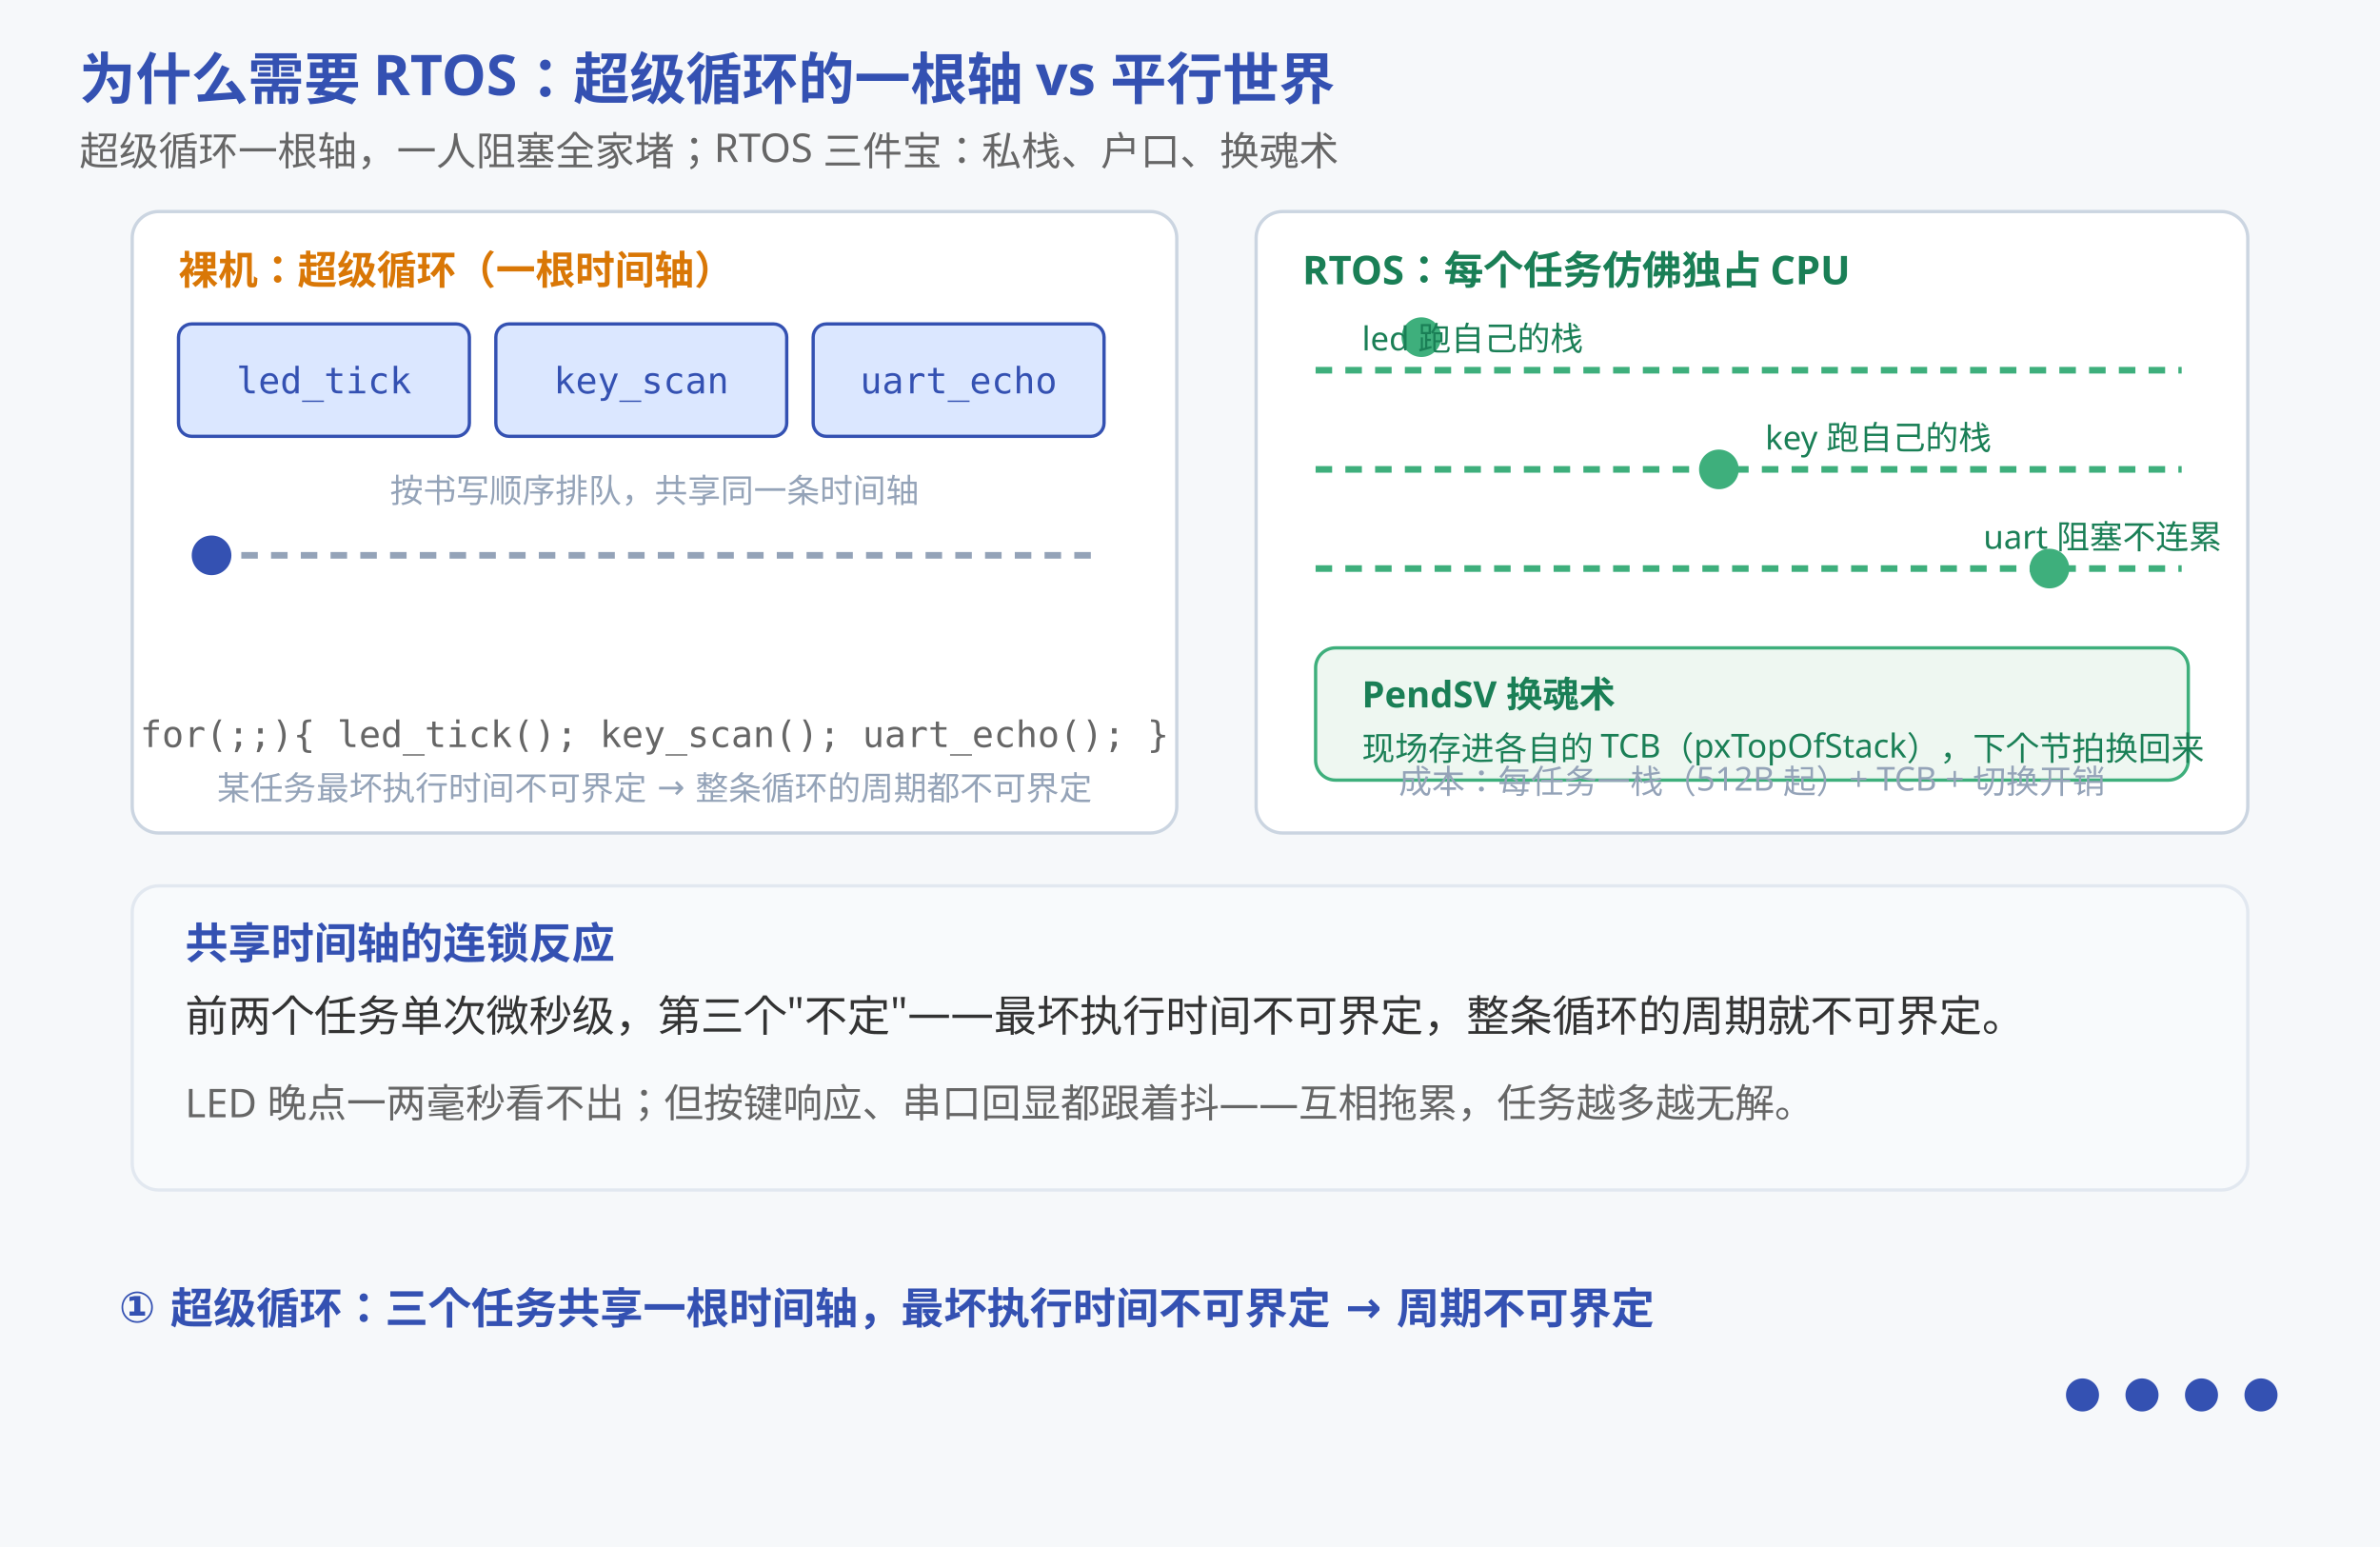
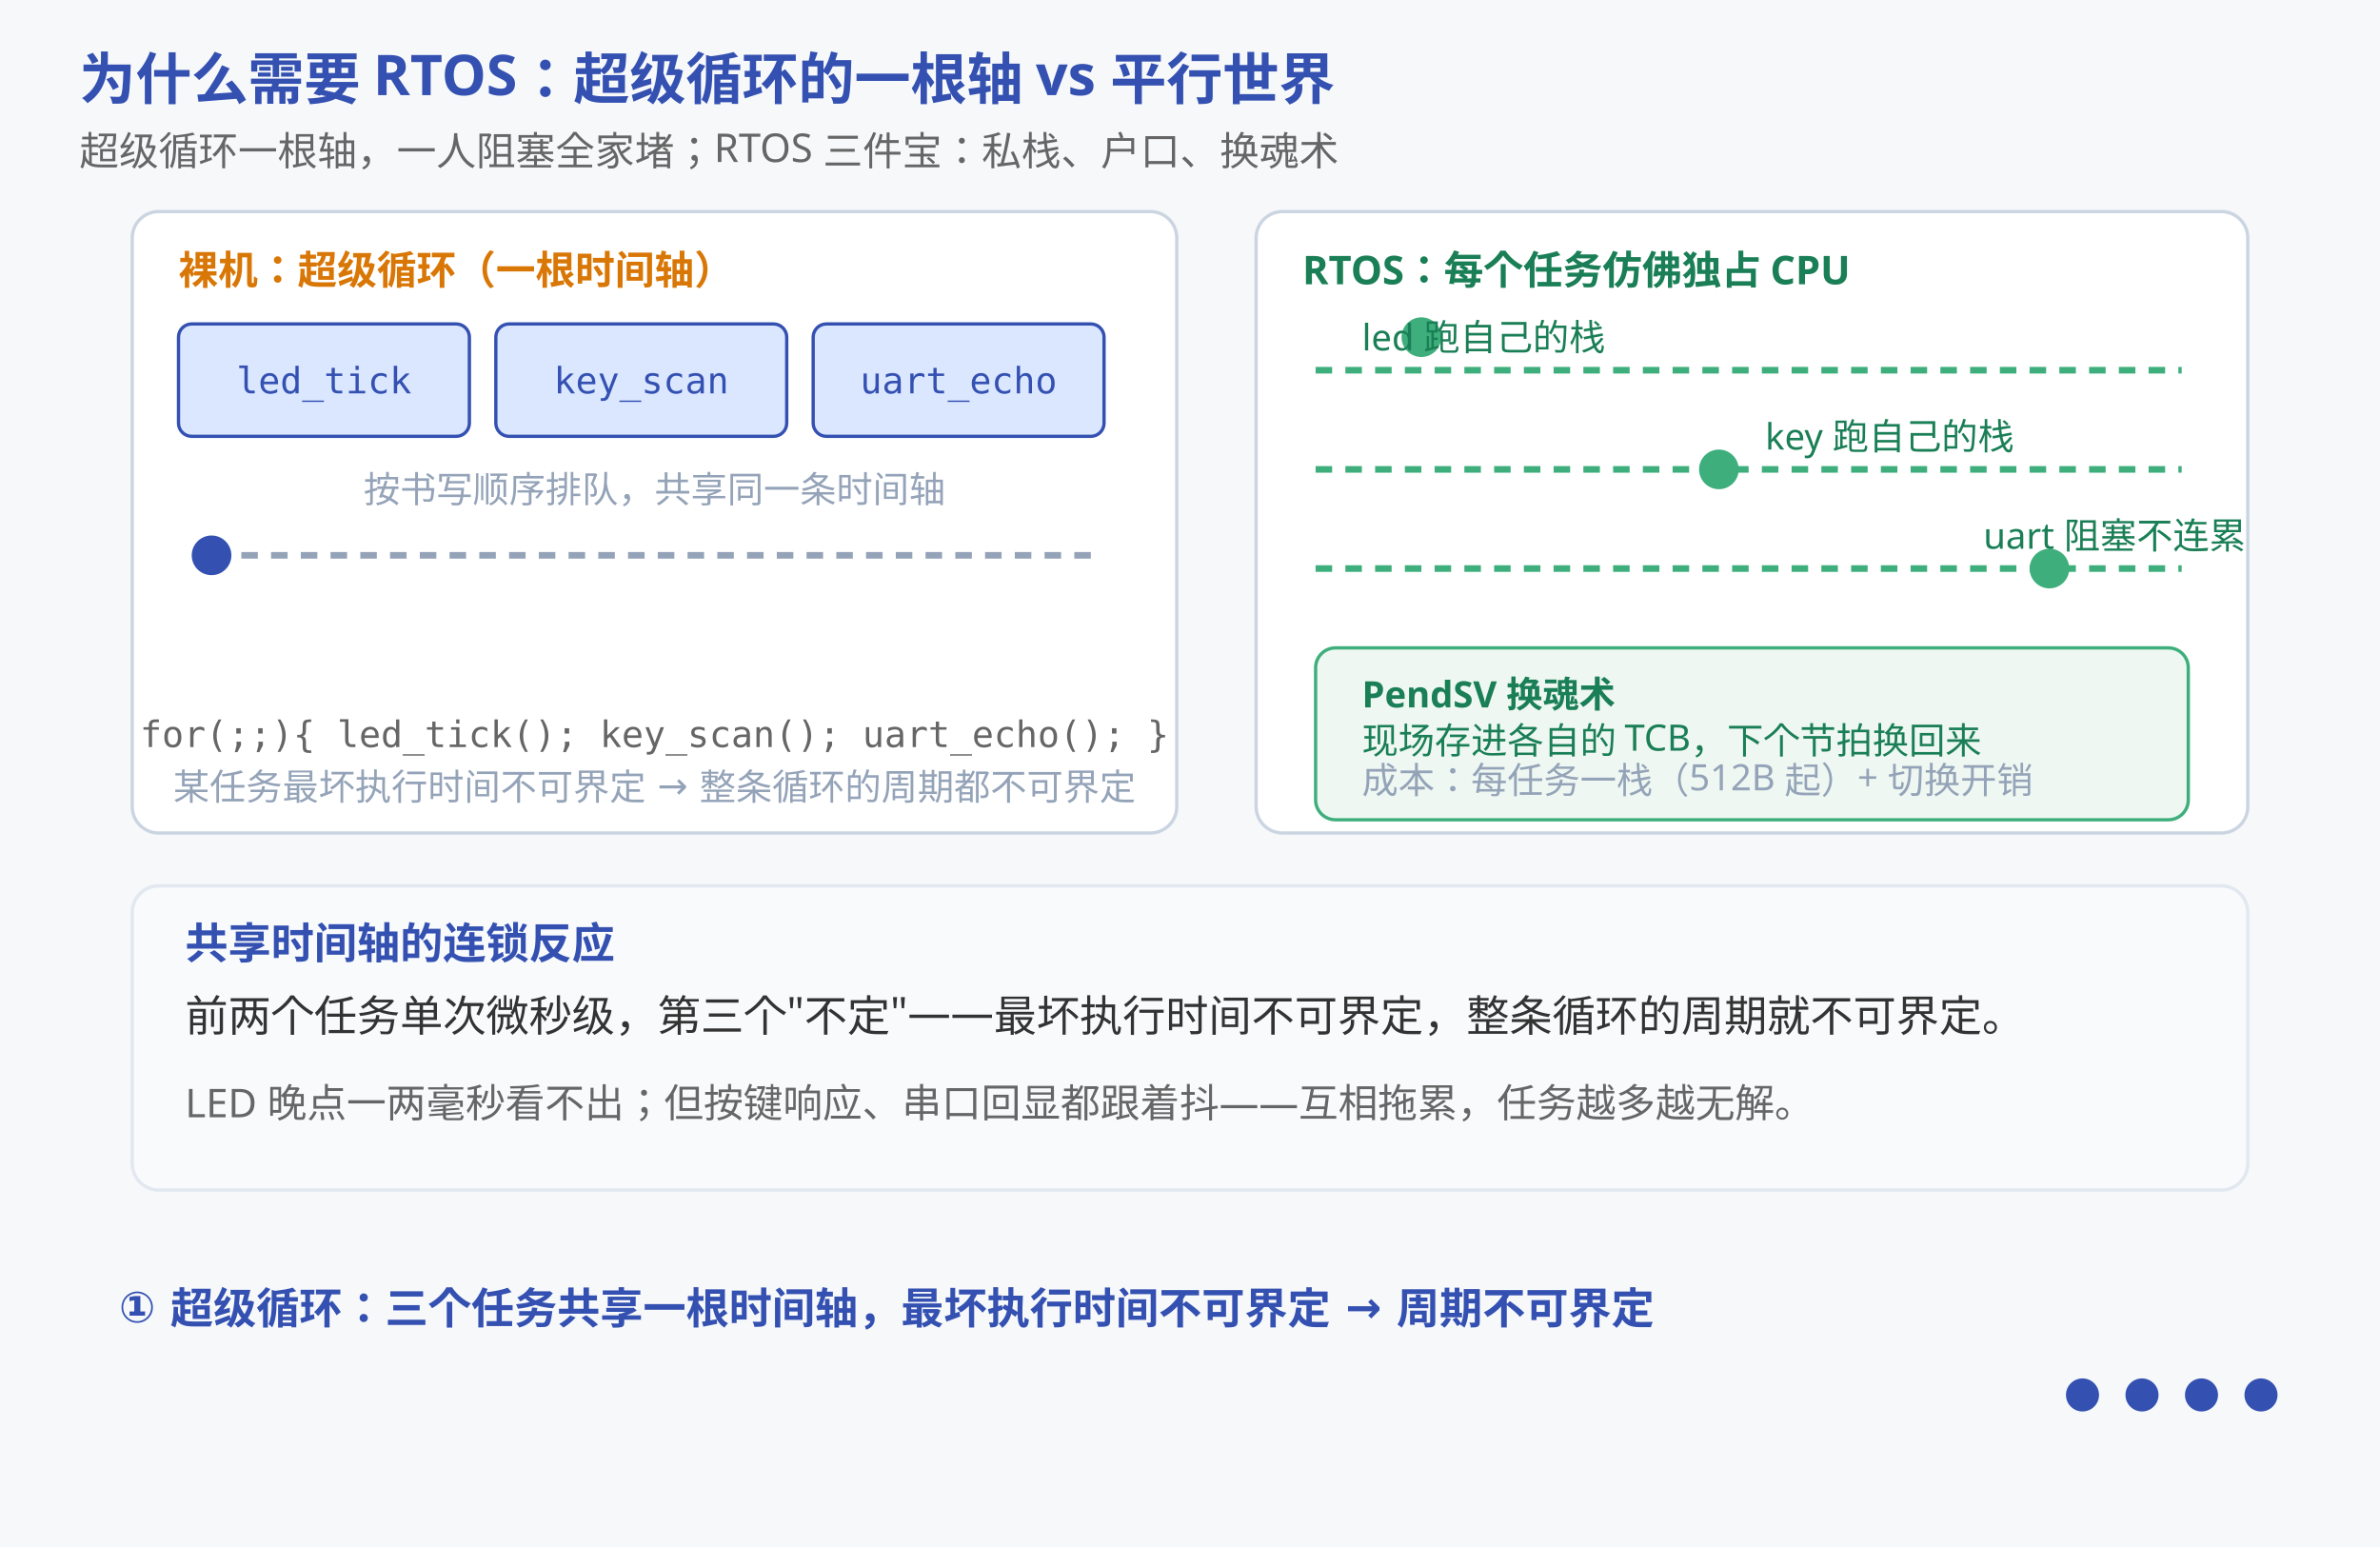
<svg xmlns="http://www.w3.org/2000/svg" viewBox="0 0 720 468" font-family="'Segoe UI','Microsoft YaHei',sans-serif">
  <rect width="720" height="468" fill="#f6f8fa" />
  <text x="24" y="30" font-size="17" font-weight="bold" fill="#3451b2">为什么需要 RTOS：超级循环的一根轴 vs 平行世界</text>
  <text x="24" y="50" font-size="12" fill="#666">超级循环一根轴，一人阻塞全家堵；RTOS 三件宝：私栈、户口、换魂术</text>
  <rect x="40" y="64" width="316" height="188" rx="8" fill="#ffffff" stroke="#cbd5e1" />
  <text x="54" y="86" font-size="12" font-weight="bold" fill="#d97706">裸机：超级循环（一根时间轴）</text>
  <g font-size="11" font-family="Consolas,monospace">
    <rect x="54" y="98" width="88" height="34" fill="#dbe7ff" stroke="#3451b2" rx="4" />
    <text x="98" y="119" fill="#3451b2" text-anchor="middle">led_tick</text>
    <rect x="150" y="98" width="88" height="34" fill="#dbe7ff" stroke="#3451b2" rx="4" />
    <text x="194" y="119" fill="#3451b2" text-anchor="middle">key_scan</text>
    <rect x="246" y="98" width="88" height="34" fill="#dbe7ff" stroke="#3451b2" rx="4" />
    <text x="290" y="119" fill="#3451b2" text-anchor="middle">uart_echo</text>
  </g>
-   <text x="198" y="152" font-size="10" fill="#94a3b8" text-anchor="middle">按书写顺序排队，共享同一条时间轴</text>
+   <text x="198" y="152" font-size="11" fill="#94a3b8" text-anchor="middle">按书写顺序排队，共享同一条时间轴</text>
  <line x1="64" y1="168" x2="330" y2="168" stroke="#94a3b8" stroke-width="2" stroke-dasharray="5 4" />
  <g opacity="1">
    <animate attributeName="opacity" calcMode="discrete" values="1;0;1;0;0" keyTimes="0;0.25;0.5;0.75;1" dur="12s" repeatCount="indefinite" />
    <circle cx="64" cy="168" r="6" fill="#3451b2">
      <animate attributeName="cx" values="64;330;330;64" keyTimes="0;0.85;0.95;1" dur="2.4s" repeatCount="indefinite" />
    </circle>
  </g>
  <g opacity="0">
    <animate attributeName="opacity" calcMode="discrete" values="0;1;0;0;0" keyTimes="0;0.25;0.5;0.75;1" dur="12s" repeatCount="indefinite" />
    <circle cx="290" cy="168" r="6" fill="#dc2626" />
    <rect x="246" y="98" width="88" height="34" fill="#fff7ed" stroke="#dc2626" stroke-width="2" rx="4" />
-     <text x="290" y="186" font-size="10" fill="#dc2626" text-anchor="middle">卡死在 uart_echo</text>
+     <text x="290" y="186" font-size="11" fill="#dc2626" text-anchor="middle">卡死在 uart_echo</text>
  </g>
  <text x="198" y="226" font-size="11" font-family="Consolas,monospace" fill="#666" text-anchor="middle">for(;;){ led_tick(); key_scan(); uart_echo(); }</text>
-   <text x="198" y="242" font-size="10" fill="#94a3b8" text-anchor="middle">某任务最坏执行时间不可界定 → 整条循环的周期都不可界定</text>
+   <text x="198" y="242" font-size="11" fill="#94a3b8" text-anchor="middle">某任务最坏执行时间不可界定 → 整条循环的周期都不可界定</text>
  <rect x="380" y="64" width="300" height="188" rx="8" fill="#ffffff" stroke="#cbd5e1" />
  <text x="394" y="86" font-size="12" font-weight="bold" fill="#1a7f56">RTOS：每个任务仿佛独占 CPU</text>
  <line x1="398" y1="112" x2="660" y2="112" stroke="#3eaf7c" stroke-width="2" stroke-dasharray="5 4" />
  <line x1="398" y1="142" x2="660" y2="142" stroke="#3eaf7c" stroke-width="2" stroke-dasharray="5 4" />
  <line x1="398" y1="172" x2="660" y2="172" stroke="#3eaf7c" stroke-width="2" stroke-dasharray="5 4" />
  <circle cx="430" cy="102" r="6" fill="#3eaf7c">
    <animate attributeName="opacity" values="0.2;1;0.2" dur="1.2s" repeatCount="indefinite" />
  </circle>
  <circle cx="520" cy="142" r="6" fill="#3eaf7c">
    <animate attributeName="opacity" values="0.2;1;0.2" dur="1.5s" repeatCount="indefinite" />
  </circle>
  <circle cx="620" cy="172" r="6" fill="#3eaf7c">
    <animate attributeName="opacity" values="0.2;1;0.2" dur="2.0s" repeatCount="indefinite" />
  </circle>
-   <g font-size="10" fill="#1a7f56">
+   <g font-size="11" fill="#1a7f56">
    <text x="412" y="106">led 跑自己的栈</text>
    <text x="534" y="136">key 跑自己的栈</text>
    <text x="600" y="166">uart 阻塞不连累</text>
  </g>
-   <rect x="398" y="196" width="264" height="40" rx="6" fill="#eef7f1" stroke="#3eaf7c" />
+   <rect x="398" y="196" width="264" height="52" rx="6" fill="#eef7f1" stroke="#3eaf7c" />
  <text x="412" y="214" font-size="11" fill="#1a7f56" font-weight="bold">PendSV 换魂术</text>
-   <text x="412" y="230" font-size="10" fill="#1a7f56">现场存进各自的 TCB（pxTopOfStack），下个节拍换回来</text>
-   <text x="530" y="240" font-size="10" fill="#94a3b8" text-anchor="middle">成本：每任务一栈（512B 起）+ TCB + 切换开销</text>
+   <text x="412" y="228" font-size="11" fill="#1a7f56">现场存进各自的 TCB，下个节拍换回来</text>
+   <text x="412" y="240" font-size="11" fill="#94a3b8">成本：每任务一栈（512B 起）+ 切换开销</text>
  <g opacity="1">
    <animate attributeName="opacity" calcMode="discrete" values="1;0;0;0;0" keyTimes="0;0.25;0.5;0.75;1" dur="12s" repeatCount="indefinite" />
    <rect x="40" y="268" width="640" height="92" rx="8" fill="#f8fafc" stroke="#e2e8f0" />
    <text x="56" y="290" font-size="13" font-weight="bold" fill="#3451b2">共享时间轴的连锁反应</text>
    <text x="56" y="312" font-size="13" fill="#333">前两个任务单次微秒级，第三个"不定"——最坏执行时间不可界定，整条循环的周期就不可界定。</text>
    <text x="56" y="338" font-size="12" fill="#666">LED 晚点一两毫秒看不出；但按键响应、串口回显都跟着抖——互相拖累，任务越多越无解。</text>
  </g>
  <g opacity="0">
    <animate attributeName="opacity" calcMode="discrete" values="0;1;0;0;0" keyTimes="0;0.25;0.5;0.75;1" dur="12s" repeatCount="indefinite" />
    <rect x="40" y="268" width="640" height="92" rx="8" fill="#f8fafc" stroke="#e2e8f0" />
    <text x="56" y="290" font-size="13" font-weight="bold" fill="#dc2626">② 阻塞的传染性：一人阻塞，全家堵</text>
    <text x="56" y="312" font-size="13" font-family="Consolas,monospace" fill="#333">uart_getc():  while (!(USART2-&gt;SR &amp; USART_SR_RXNE)) { }</text>
    <text x="56" y="336" font-size="13" fill="#333">收到下一个字节前不返回 → led_tick 与 key_scan 都不会被调用：你按住键盘，LED 就停摆。</text>
  </g>
  <g opacity="0">
    <animate attributeName="opacity" calcMode="discrete" values="0;0;1;0;0" keyTimes="0;0.25;0.5;0.75;1" dur="12s" repeatCount="indefinite" />
    <rect x="40" y="268" width="640" height="92" rx="8" fill="#f8fafc" stroke="#e2e8f0" />
    <text x="56" y="290" font-size="13" font-weight="bold" fill="#d97706">③ 时间片改良的极限：还是同一根轴</text>
    <text x="56" y="312" font-size="13" font-family="Consolas,monospace" fill="#333">if (tick % 2 == 0) key_scan();  /* 分片了，但谁先跑仍是书写顺序 */</text>
    <text x="56" y="336" font-size="13" fill="#333">状态机解决"等待"，不解决"优先级"；某个任务再死锁，整个时间片一起陪葬。</text>
  </g>
  <g opacity="0">
    <animate attributeName="opacity" calcMode="discrete" values="0;0;0;1;0" keyTimes="0;0.25;0.5;0.75;1" dur="12s" repeatCount="indefinite" />
    <rect x="40" y="268" width="640" height="92" rx="8" fill="#f8fafc" stroke="#e2e8f0" />
    <text x="56" y="290" font-size="13" font-weight="bold" fill="#3eaf7c">④ RTOS 三件宝：一个幻觉的三个零件</text>
    <text x="56" y="312" font-size="13" fill="#333">
      <tspan font-weight="bold" fill="#1a7f56">私栈</tspan>（pxStack）= 平行世界地基；<tspan font-weight="bold" fill="#1a7f56">TCB</tspan>（pxTopOfStack 必须第一成员）= 户口本；<tspan font-weight="bold" fill="#1a7f56">PendSV</tspan> = 换魂术。</text>
    <text x="56" y="336" font-size="12" fill="#666">成本实打实：栈 128 字（512B）起步、TCB 从 16KB heap 里切（FreeRTOSConfig.h）。</text>
  </g>
  <g font-size="13" font-weight="bold" fill="#3451b2">
    <g opacity="1">
      <animate attributeName="opacity" calcMode="discrete" values="1;0;0;0;1" keyTimes="0;0.25;0.5;0.75;1" dur="12s" repeatCount="indefinite" />
      <text x="36" y="400">① 超级循环：三个任务共享一根时间轴，最坏执行时间不可界定 → 周期不可界定</text>
    </g>
    <g opacity="0">
      <animate attributeName="opacity" calcMode="discrete" values="0;1;0;0;0" keyTimes="0;0.25;0.5;0.75;1" dur="12s" repeatCount="indefinite" />
      <text x="36" y="400">② 阻塞传染：uart_echo 死等 RXNE，LED 与按键全部停摆——一人阻塞全家堵</text>
    </g>
    <g opacity="0">
      <animate attributeName="opacity" calcMode="discrete" values="0;0;1;0;0" keyTimes="0;0.25;0.5;0.75;1" dur="12s" repeatCount="indefinite" />
      <text x="36" y="400">③ 时间片改良：仍在同一根轴上腾挪，一遇阻塞全盘陪葬</text>
    </g>
    <g opacity="0">
      <animate attributeName="opacity" calcMode="discrete" values="0;0;0;1;0" keyTimes="0;0.25;0.5;0.75;1" dur="12s" repeatCount="indefinite" />
      <text x="36" y="400">④ RTOS 三件宝：私栈 + TCB + PendSV 切换——每个任务仿佛独占 CPU</text>
    </g>
  </g>
  <g transform="translate(630,422)" fill="#3451b2">
    <circle cx="0" cy="0" r="5">
      <animate attributeName="opacity" calcMode="discrete" values="1;0.2;0.2;0.2;0.2" keyTimes="0;0.25;0.5;0.75;1" dur="12s" repeatCount="indefinite" />
    </circle>
    <circle cx="18" cy="0" r="5">
      <animate attributeName="opacity" calcMode="discrete" values="0.2;1;0.2;0.2;0.2" keyTimes="0;0.25;0.5;0.75;1" dur="12s" repeatCount="indefinite" />
    </circle>
    <circle cx="36" cy="0" r="5">
      <animate attributeName="opacity" calcMode="discrete" values="0.2;0.2;1;0.2;0.2" keyTimes="0;0.25;0.5;0.75;1" dur="12s" repeatCount="indefinite" />
    </circle>
    <circle cx="54" cy="0" r="5">
      <animate attributeName="opacity" calcMode="discrete" values="0.2;0.2;0.2;1;0.2" keyTimes="0;0.25;0.5;0.75;1" dur="12s" repeatCount="indefinite" />
    </circle>
  </g>
</svg>
